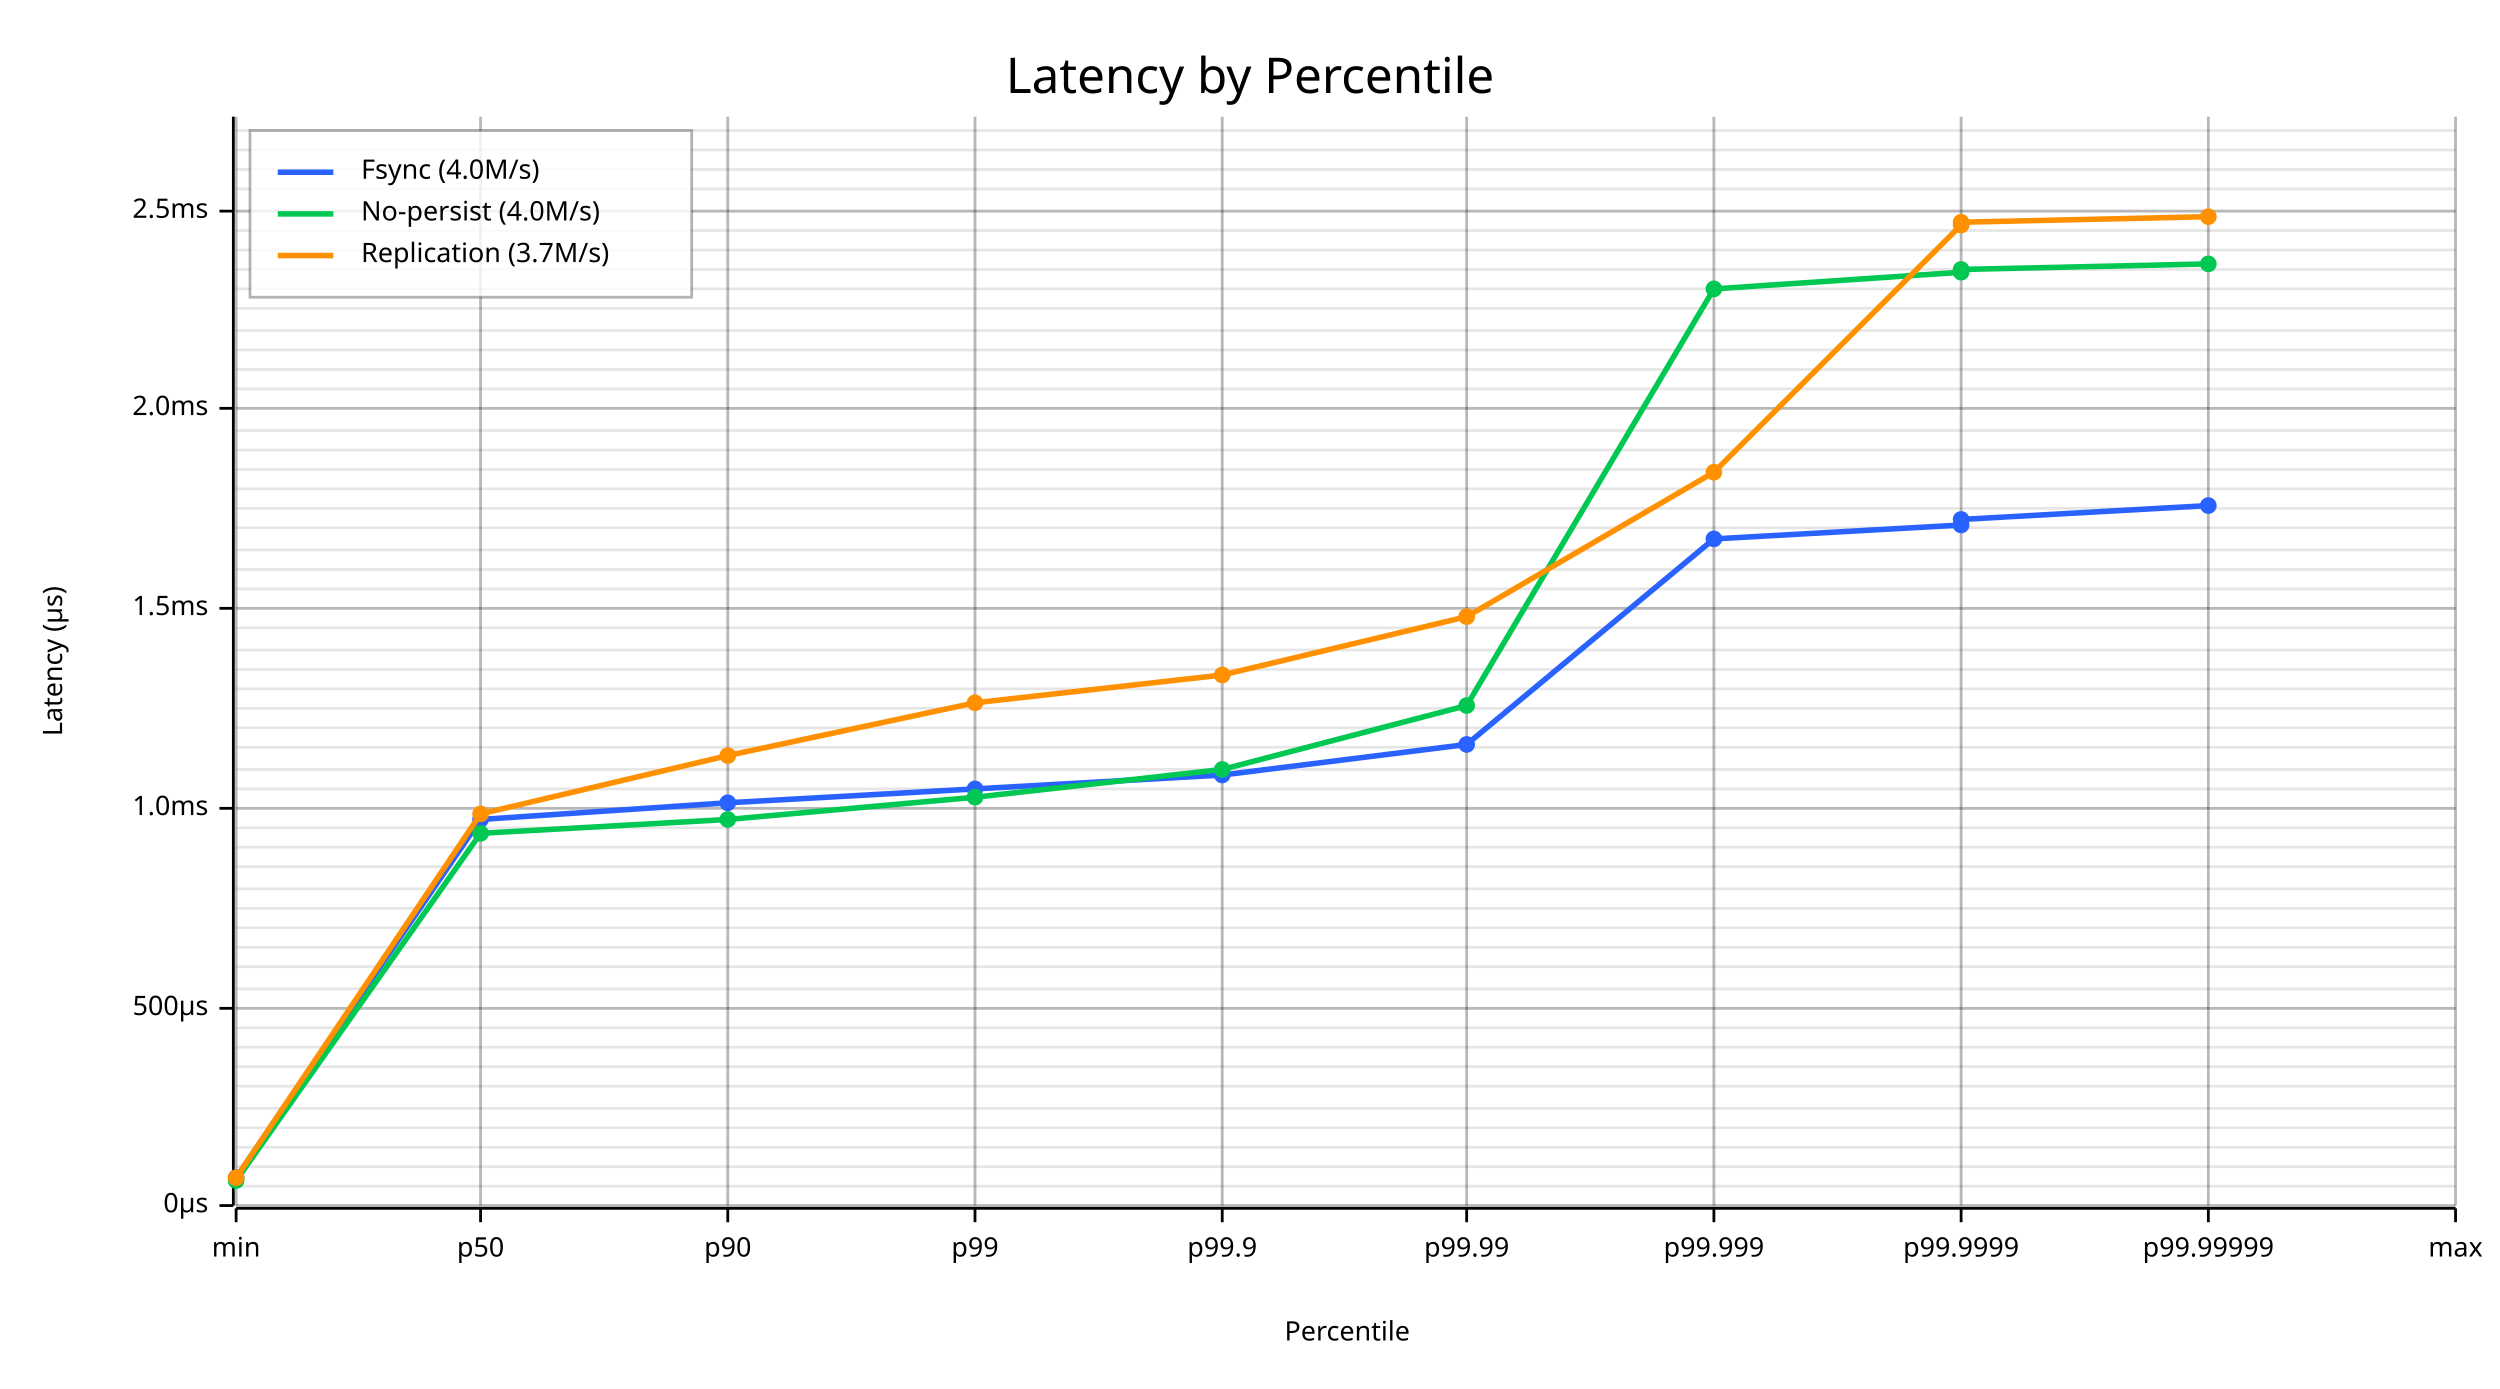
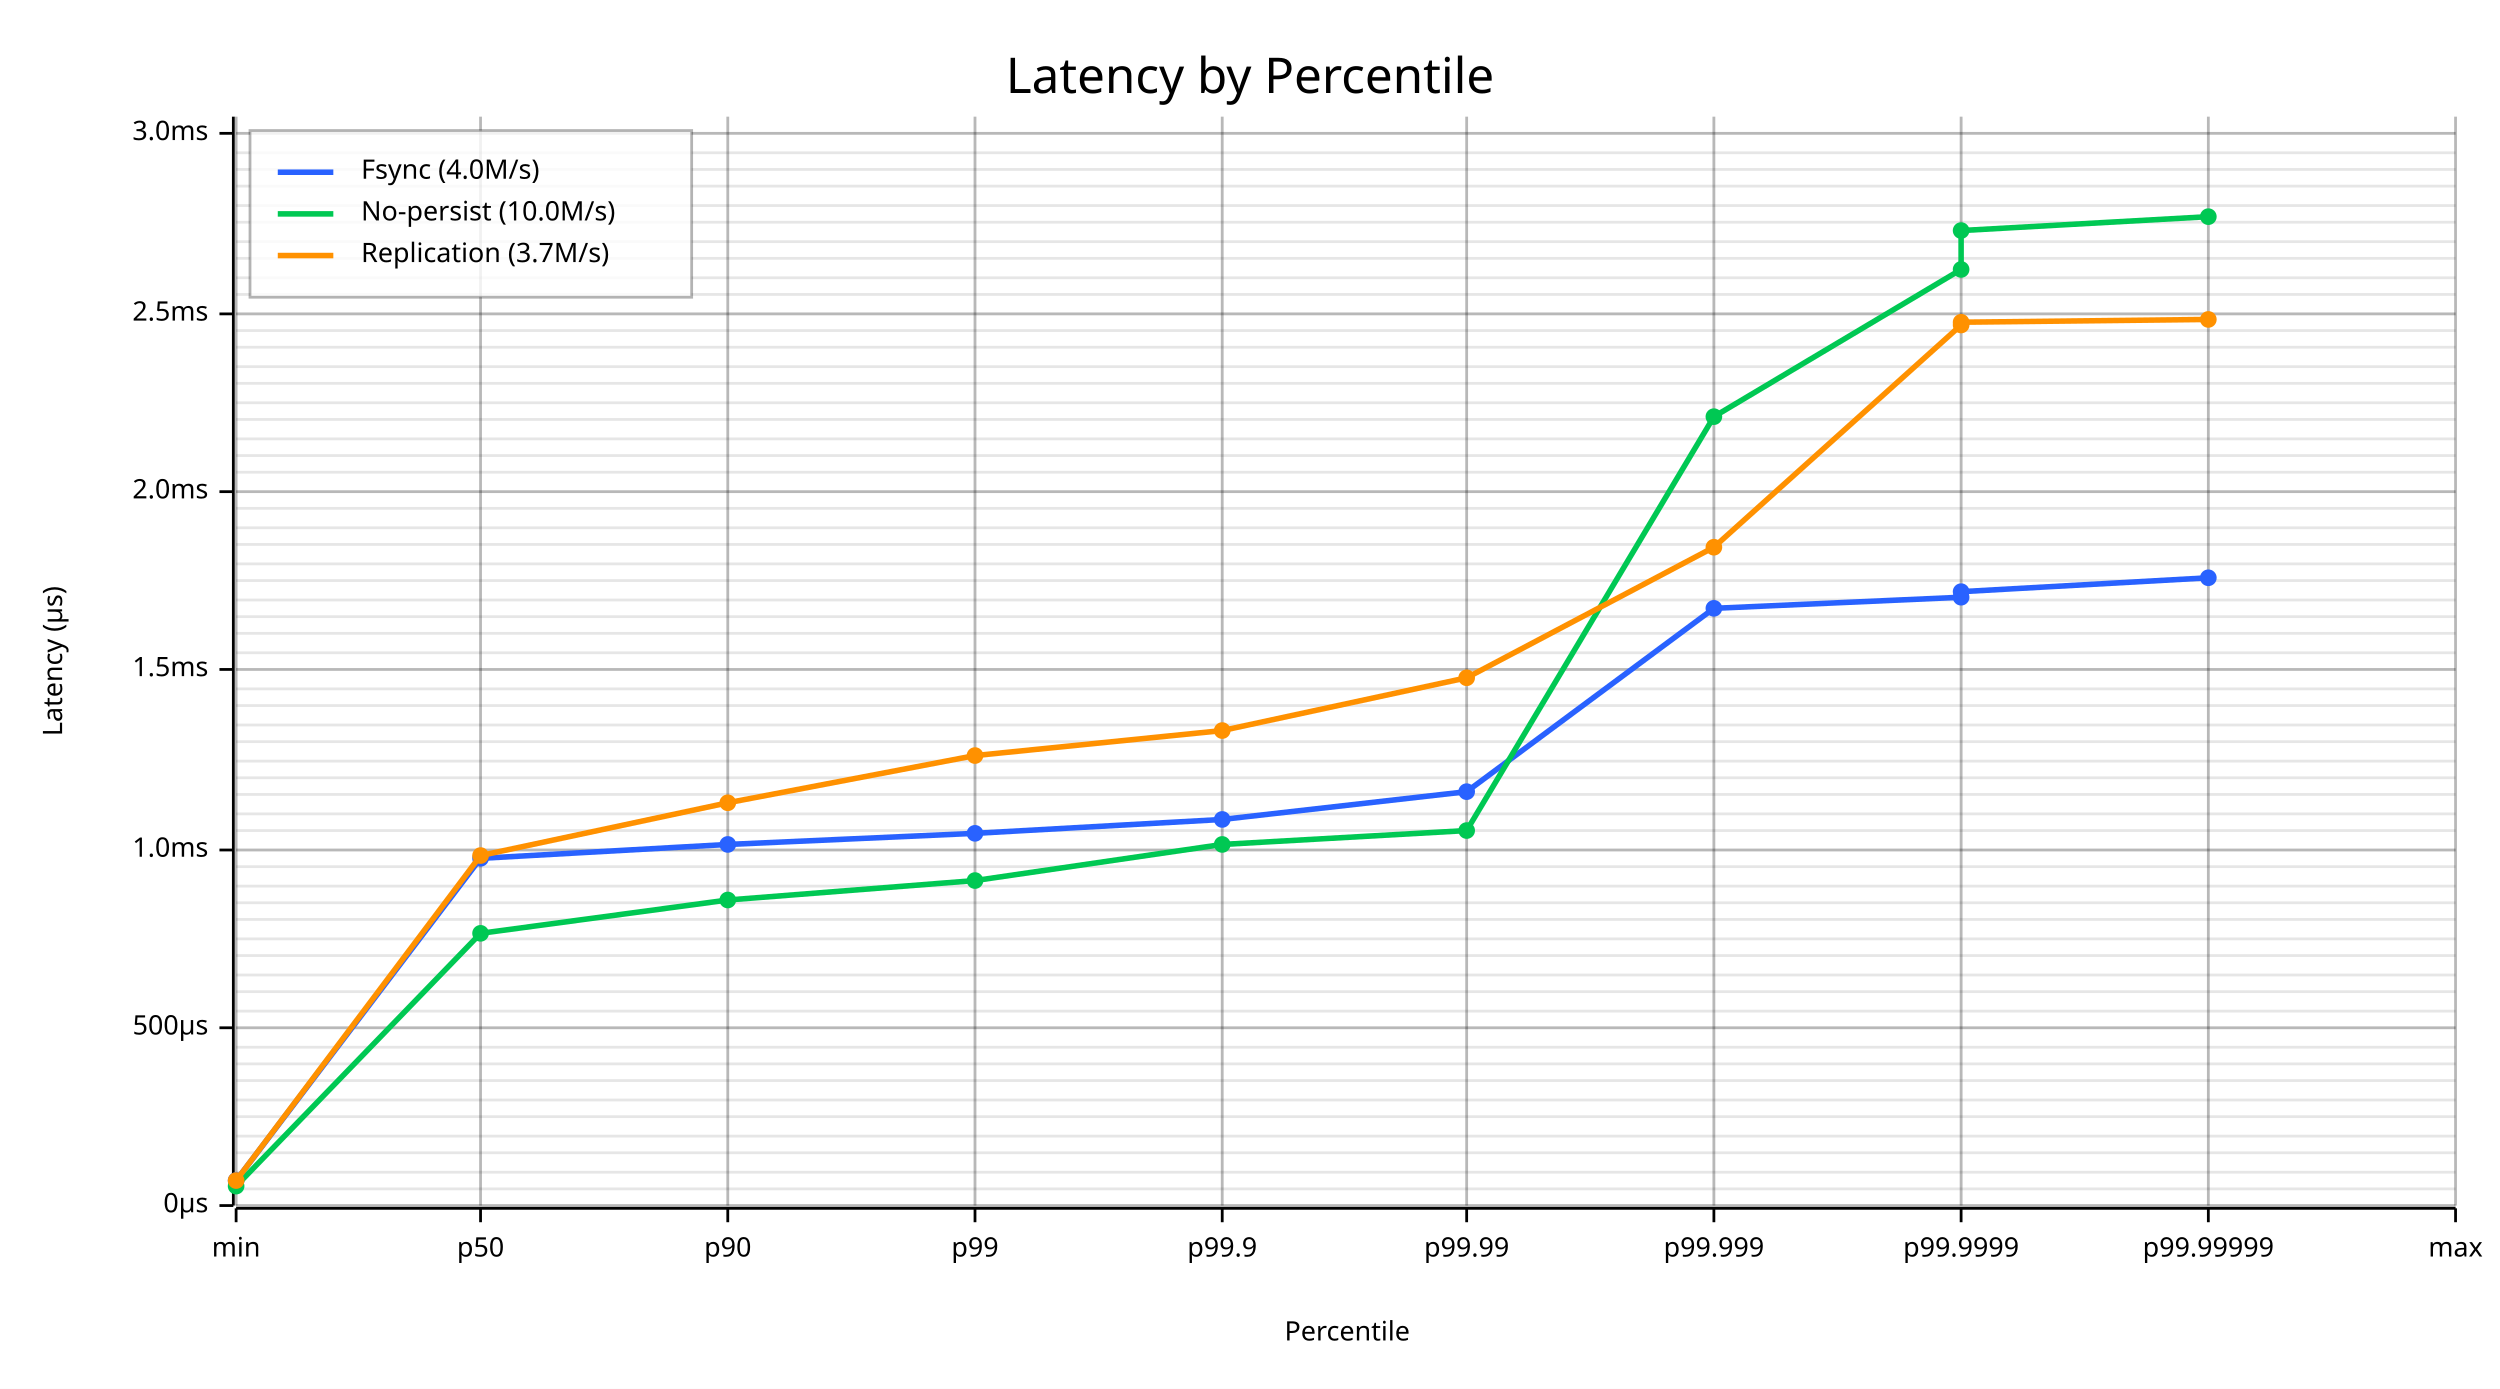
<svg xmlns="http://www.w3.org/2000/svg" width="900" height="500" viewBox="0 0 900 500">
  <rect x="0" y="0" width="900" height="500" opacity="1" fill="#FFFFFF" stroke="none" />
  <text x="450" y="20" dy="0.76em" text-anchor="middle" font-family="sans-serif" font-size="17.742" opacity="1" fill="#000000">
Latency by Percentile
</text>
  <line opacity="0.1" stroke="#000000" stroke-width="1" x1="85" y1="434" x2="85" y2="42" />
  <line opacity="0.1" stroke="#000000" stroke-width="1" x1="173" y1="434" x2="173" y2="42" />
  <line opacity="0.1" stroke="#000000" stroke-width="1" x1="262" y1="434" x2="262" y2="42" />
  <line opacity="0.1" stroke="#000000" stroke-width="1" x1="351" y1="434" x2="351" y2="42" />
  <line opacity="0.1" stroke="#000000" stroke-width="1" x1="440" y1="434" x2="440" y2="42" />
  <line opacity="0.1" stroke="#000000" stroke-width="1" x1="528" y1="434" x2="528" y2="42" />
  <line opacity="0.1" stroke="#000000" stroke-width="1" x1="617" y1="434" x2="617" y2="42" />
  <line opacity="0.1" stroke="#000000" stroke-width="1" x1="706" y1="434" x2="706" y2="42" />
  <line opacity="0.1" stroke="#000000" stroke-width="1" x1="795" y1="434" x2="795" y2="42" />
  <line opacity="0.1" stroke="#000000" stroke-width="1" x1="884" y1="434" x2="884" y2="42" />
  <line opacity="0.1" stroke="#000000" stroke-width="1" x1="85" y1="434" x2="884" y2="434" />
-   <line opacity="0.1" stroke="#000000" stroke-width="1" x1="85" y1="427" x2="884" y2="427" />
-   <line opacity="0.1" stroke="#000000" stroke-width="1" x1="85" y1="420" x2="884" y2="420" />
-   <line opacity="0.1" stroke="#000000" stroke-width="1" x1="85" y1="413" x2="884" y2="413" />
-   <line opacity="0.1" stroke="#000000" stroke-width="1" x1="85" y1="406" x2="884" y2="406" />
-   <line opacity="0.1" stroke="#000000" stroke-width="1" x1="85" y1="399" x2="884" y2="399" />
-   <line opacity="0.1" stroke="#000000" stroke-width="1" x1="85" y1="391" x2="884" y2="391" />
-   <line opacity="0.1" stroke="#000000" stroke-width="1" x1="85" y1="384" x2="884" y2="384" />
+   <line opacity="0.1" stroke="#000000" stroke-width="1" x1="85" y1="428" x2="884" y2="428" />
+   <line opacity="0.1" stroke="#000000" stroke-width="1" x1="85" y1="422" x2="884" y2="422" />
+   <line opacity="0.1" stroke="#000000" stroke-width="1" x1="85" y1="415" x2="884" y2="415" />
+   <line opacity="0.1" stroke="#000000" stroke-width="1" x1="85" y1="409" x2="884" y2="409" />
+   <line opacity="0.1" stroke="#000000" stroke-width="1" x1="85" y1="402" x2="884" y2="402" />
+   <line opacity="0.1" stroke="#000000" stroke-width="1" x1="85" y1="396" x2="884" y2="396" />
+   <line opacity="0.1" stroke="#000000" stroke-width="1" x1="85" y1="389" x2="884" y2="389" />
+   <line opacity="0.1" stroke="#000000" stroke-width="1" x1="85" y1="383" x2="884" y2="383" />
  <line opacity="0.1" stroke="#000000" stroke-width="1" x1="85" y1="377" x2="884" y2="377" />
  <line opacity="0.1" stroke="#000000" stroke-width="1" x1="85" y1="370" x2="884" y2="370" />
-   <line opacity="0.1" stroke="#000000" stroke-width="1" x1="85" y1="363" x2="884" y2="363" />
-   <line opacity="0.1" stroke="#000000" stroke-width="1" x1="85" y1="356" x2="884" y2="356" />
-   <line opacity="0.1" stroke="#000000" stroke-width="1" x1="85" y1="348" x2="884" y2="348" />
-   <line opacity="0.1" stroke="#000000" stroke-width="1" x1="85" y1="341" x2="884" y2="341" />
-   <line opacity="0.1" stroke="#000000" stroke-width="1" x1="85" y1="334" x2="884" y2="334" />
-   <line opacity="0.1" stroke="#000000" stroke-width="1" x1="85" y1="327" x2="884" y2="327" />
-   <line opacity="0.1" stroke="#000000" stroke-width="1" x1="85" y1="320" x2="884" y2="320" />
+   <line opacity="0.1" stroke="#000000" stroke-width="1" x1="85" y1="364" x2="884" y2="364" />
+   <line opacity="0.1" stroke="#000000" stroke-width="1" x1="85" y1="357" x2="884" y2="357" />
+   <line opacity="0.1" stroke="#000000" stroke-width="1" x1="85" y1="351" x2="884" y2="351" />
+   <line opacity="0.1" stroke="#000000" stroke-width="1" x1="85" y1="344" x2="884" y2="344" />
+   <line opacity="0.1" stroke="#000000" stroke-width="1" x1="85" y1="338" x2="884" y2="338" />
+   <line opacity="0.1" stroke="#000000" stroke-width="1" x1="85" y1="331" x2="884" y2="331" />
+   <line opacity="0.1" stroke="#000000" stroke-width="1" x1="85" y1="325" x2="884" y2="325" />
+   <line opacity="0.1" stroke="#000000" stroke-width="1" x1="85" y1="319" x2="884" y2="319" />
  <line opacity="0.1" stroke="#000000" stroke-width="1" x1="85" y1="312" x2="884" y2="312" />
-   <line opacity="0.1" stroke="#000000" stroke-width="1" x1="85" y1="305" x2="884" y2="305" />
-   <line opacity="0.1" stroke="#000000" stroke-width="1" x1="85" y1="298" x2="884" y2="298" />
-   <line opacity="0.1" stroke="#000000" stroke-width="1" x1="85" y1="291" x2="884" y2="291" />
-   <line opacity="0.1" stroke="#000000" stroke-width="1" x1="85" y1="284" x2="884" y2="284" />
-   <line opacity="0.1" stroke="#000000" stroke-width="1" x1="85" y1="277" x2="884" y2="277" />
-   <line opacity="0.1" stroke="#000000" stroke-width="1" x1="85" y1="269" x2="884" y2="269" />
-   <line opacity="0.1" stroke="#000000" stroke-width="1" x1="85" y1="262" x2="884" y2="262" />
-   <line opacity="0.1" stroke="#000000" stroke-width="1" x1="85" y1="255" x2="884" y2="255" />
+   <line opacity="0.1" stroke="#000000" stroke-width="1" x1="85" y1="306" x2="884" y2="306" />
+   <line opacity="0.1" stroke="#000000" stroke-width="1" x1="85" y1="299" x2="884" y2="299" />
+   <line opacity="0.1" stroke="#000000" stroke-width="1" x1="85" y1="293" x2="884" y2="293" />
+   <line opacity="0.1" stroke="#000000" stroke-width="1" x1="85" y1="286" x2="884" y2="286" />
+   <line opacity="0.1" stroke="#000000" stroke-width="1" x1="85" y1="280" x2="884" y2="280" />
+   <line opacity="0.1" stroke="#000000" stroke-width="1" x1="85" y1="274" x2="884" y2="274" />
+   <line opacity="0.1" stroke="#000000" stroke-width="1" x1="85" y1="267" x2="884" y2="267" />
+   <line opacity="0.1" stroke="#000000" stroke-width="1" x1="85" y1="261" x2="884" y2="261" />
+   <line opacity="0.1" stroke="#000000" stroke-width="1" x1="85" y1="254" x2="884" y2="254" />
  <line opacity="0.1" stroke="#000000" stroke-width="1" x1="85" y1="248" x2="884" y2="248" />
  <line opacity="0.1" stroke="#000000" stroke-width="1" x1="85" y1="241" x2="884" y2="241" />
-   <line opacity="0.1" stroke="#000000" stroke-width="1" x1="85" y1="234" x2="884" y2="234" />
-   <line opacity="0.1" stroke="#000000" stroke-width="1" x1="85" y1="226" x2="884" y2="226" />
-   <line opacity="0.1" stroke="#000000" stroke-width="1" x1="85" y1="219" x2="884" y2="219" />
-   <line opacity="0.1" stroke="#000000" stroke-width="1" x1="85" y1="212" x2="884" y2="212" />
-   <line opacity="0.1" stroke="#000000" stroke-width="1" x1="85" y1="205" x2="884" y2="205" />
-   <line opacity="0.1" stroke="#000000" stroke-width="1" x1="85" y1="198" x2="884" y2="198" />
+   <line opacity="0.1" stroke="#000000" stroke-width="1" x1="85" y1="235" x2="884" y2="235" />
+   <line opacity="0.1" stroke="#000000" stroke-width="1" x1="85" y1="228" x2="884" y2="228" />
+   <line opacity="0.1" stroke="#000000" stroke-width="1" x1="85" y1="222" x2="884" y2="222" />
+   <line opacity="0.1" stroke="#000000" stroke-width="1" x1="85" y1="216" x2="884" y2="216" />
+   <line opacity="0.1" stroke="#000000" stroke-width="1" x1="85" y1="209" x2="884" y2="209" />
+   <line opacity="0.1" stroke="#000000" stroke-width="1" x1="85" y1="203" x2="884" y2="203" />
+   <line opacity="0.1" stroke="#000000" stroke-width="1" x1="85" y1="196" x2="884" y2="196" />
  <line opacity="0.1" stroke="#000000" stroke-width="1" x1="85" y1="190" x2="884" y2="190" />
  <line opacity="0.1" stroke="#000000" stroke-width="1" x1="85" y1="183" x2="884" y2="183" />
-   <line opacity="0.1" stroke="#000000" stroke-width="1" x1="85" y1="176" x2="884" y2="176" />
-   <line opacity="0.1" stroke="#000000" stroke-width="1" x1="85" y1="169" x2="884" y2="169" />
-   <line opacity="0.1" stroke="#000000" stroke-width="1" x1="85" y1="162" x2="884" y2="162" />
-   <line opacity="0.1" stroke="#000000" stroke-width="1" x1="85" y1="155" x2="884" y2="155" />
-   <line opacity="0.1" stroke="#000000" stroke-width="1" x1="85" y1="147" x2="884" y2="147" />
-   <line opacity="0.1" stroke="#000000" stroke-width="1" x1="85" y1="140" x2="884" y2="140" />
-   <line opacity="0.1" stroke="#000000" stroke-width="1" x1="85" y1="133" x2="884" y2="133" />
-   <line opacity="0.1" stroke="#000000" stroke-width="1" x1="85" y1="126" x2="884" y2="126" />
+   <line opacity="0.1" stroke="#000000" stroke-width="1" x1="85" y1="177" x2="884" y2="177" />
+   <line opacity="0.1" stroke="#000000" stroke-width="1" x1="85" y1="170" x2="884" y2="170" />
+   <line opacity="0.1" stroke="#000000" stroke-width="1" x1="85" y1="164" x2="884" y2="164" />
+   <line opacity="0.1" stroke="#000000" stroke-width="1" x1="85" y1="158" x2="884" y2="158" />
+   <line opacity="0.1" stroke="#000000" stroke-width="1" x1="85" y1="151" x2="884" y2="151" />
+   <line opacity="0.1" stroke="#000000" stroke-width="1" x1="85" y1="145" x2="884" y2="145" />
+   <line opacity="0.1" stroke="#000000" stroke-width="1" x1="85" y1="138" x2="884" y2="138" />
+   <line opacity="0.1" stroke="#000000" stroke-width="1" x1="85" y1="132" x2="884" y2="132" />
+   <line opacity="0.1" stroke="#000000" stroke-width="1" x1="85" y1="125" x2="884" y2="125" />
  <line opacity="0.1" stroke="#000000" stroke-width="1" x1="85" y1="119" x2="884" y2="119" />
-   <line opacity="0.1" stroke="#000000" stroke-width="1" x1="85" y1="111" x2="884" y2="111" />
-   <line opacity="0.1" stroke="#000000" stroke-width="1" x1="85" y1="104" x2="884" y2="104" />
-   <line opacity="0.1" stroke="#000000" stroke-width="1" x1="85" y1="97" x2="884" y2="97" />
-   <line opacity="0.1" stroke="#000000" stroke-width="1" x1="85" y1="90" x2="884" y2="90" />
-   <line opacity="0.1" stroke="#000000" stroke-width="1" x1="85" y1="83" x2="884" y2="83" />
-   <line opacity="0.1" stroke="#000000" stroke-width="1" x1="85" y1="76" x2="884" y2="76" />
-   <line opacity="0.1" stroke="#000000" stroke-width="1" x1="85" y1="68" x2="884" y2="68" />
+   <line opacity="0.1" stroke="#000000" stroke-width="1" x1="85" y1="113" x2="884" y2="113" />
+   <line opacity="0.1" stroke="#000000" stroke-width="1" x1="85" y1="106" x2="884" y2="106" />
+   <line opacity="0.1" stroke="#000000" stroke-width="1" x1="85" y1="100" x2="884" y2="100" />
+   <line opacity="0.1" stroke="#000000" stroke-width="1" x1="85" y1="93" x2="884" y2="93" />
+   <line opacity="0.1" stroke="#000000" stroke-width="1" x1="85" y1="87" x2="884" y2="87" />
+   <line opacity="0.1" stroke="#000000" stroke-width="1" x1="85" y1="80" x2="884" y2="80" />
+   <line opacity="0.1" stroke="#000000" stroke-width="1" x1="85" y1="74" x2="884" y2="74" />
+   <line opacity="0.1" stroke="#000000" stroke-width="1" x1="85" y1="67" x2="884" y2="67" />
  <line opacity="0.1" stroke="#000000" stroke-width="1" x1="85" y1="61" x2="884" y2="61" />
-   <line opacity="0.1" stroke="#000000" stroke-width="1" x1="85" y1="54" x2="884" y2="54" />
-   <line opacity="0.1" stroke="#000000" stroke-width="1" x1="85" y1="47" x2="884" y2="47" />
+   <line opacity="0.1" stroke="#000000" stroke-width="1" x1="85" y1="55" x2="884" y2="55" />
+   <line opacity="0.1" stroke="#000000" stroke-width="1" x1="85" y1="48" x2="884" y2="48" />
  <text x="15" y="238" dy="0.76em" text-anchor="middle" font-family="sans-serif" font-size="9.677" opacity="1" fill="#000000" transform="rotate(270, 15, 238)">
Latency (µs)
</text>
  <text x="485" y="485" dy="-0.5ex" text-anchor="middle" font-family="sans-serif" font-size="9.677" opacity="1" fill="#000000">
Percentile
</text>
  <line opacity="0.2" stroke="#000000" stroke-width="1" x1="85" y1="434" x2="85" y2="42" />
  <line opacity="0.2" stroke="#000000" stroke-width="1" x1="173" y1="434" x2="173" y2="42" />
  <line opacity="0.2" stroke="#000000" stroke-width="1" x1="262" y1="434" x2="262" y2="42" />
  <line opacity="0.2" stroke="#000000" stroke-width="1" x1="351" y1="434" x2="351" y2="42" />
  <line opacity="0.2" stroke="#000000" stroke-width="1" x1="440" y1="434" x2="440" y2="42" />
  <line opacity="0.2" stroke="#000000" stroke-width="1" x1="528" y1="434" x2="528" y2="42" />
  <line opacity="0.2" stroke="#000000" stroke-width="1" x1="617" y1="434" x2="617" y2="42" />
  <line opacity="0.2" stroke="#000000" stroke-width="1" x1="706" y1="434" x2="706" y2="42" />
  <line opacity="0.2" stroke="#000000" stroke-width="1" x1="795" y1="434" x2="795" y2="42" />
  <line opacity="0.2" stroke="#000000" stroke-width="1" x1="884" y1="434" x2="884" y2="42" />
  <line opacity="0.2" stroke="#000000" stroke-width="1" x1="85" y1="434" x2="884" y2="434" />
-   <line opacity="0.2" stroke="#000000" stroke-width="1" x1="85" y1="363" x2="884" y2="363" />
-   <line opacity="0.2" stroke="#000000" stroke-width="1" x1="85" y1="291" x2="884" y2="291" />
-   <line opacity="0.2" stroke="#000000" stroke-width="1" x1="85" y1="219" x2="884" y2="219" />
-   <line opacity="0.2" stroke="#000000" stroke-width="1" x1="85" y1="147" x2="884" y2="147" />
-   <line opacity="0.2" stroke="#000000" stroke-width="1" x1="85" y1="76" x2="884" y2="76" />
+   <line opacity="0.2" stroke="#000000" stroke-width="1" x1="85" y1="370" x2="884" y2="370" />
+   <line opacity="0.2" stroke="#000000" stroke-width="1" x1="85" y1="306" x2="884" y2="306" />
+   <line opacity="0.2" stroke="#000000" stroke-width="1" x1="85" y1="241" x2="884" y2="241" />
+   <line opacity="0.2" stroke="#000000" stroke-width="1" x1="85" y1="177" x2="884" y2="177" />
+   <line opacity="0.2" stroke="#000000" stroke-width="1" x1="85" y1="113" x2="884" y2="113" />
+   <line opacity="0.2" stroke="#000000" stroke-width="1" x1="85" y1="48" x2="884" y2="48" />
  <polyline fill="none" opacity="1" stroke="#000000" stroke-width="1" points="84,42 84,434 " />
  <text x="75" y="434" dy="0.5ex" text-anchor="end" font-family="sans-serif" font-size="9.677" opacity="1" fill="#000000">
0µs
</text>
  <polyline fill="none" opacity="1" stroke="#000000" stroke-width="1" points="79,434 84,434 " />
-   <text x="75" y="363" dy="0.5ex" text-anchor="end" font-family="sans-serif" font-size="9.677" opacity="1" fill="#000000">
+   <text x="75" y="370" dy="0.5ex" text-anchor="end" font-family="sans-serif" font-size="9.677" opacity="1" fill="#000000">
500µs
</text>
-   <polyline fill="none" opacity="1" stroke="#000000" stroke-width="1" points="79,363 84,363 " />
-   <text x="75" y="291" dy="0.5ex" text-anchor="end" font-family="sans-serif" font-size="9.677" opacity="1" fill="#000000">
+   <polyline fill="none" opacity="1" stroke="#000000" stroke-width="1" points="79,370 84,370 " />
+   <text x="75" y="306" dy="0.5ex" text-anchor="end" font-family="sans-serif" font-size="9.677" opacity="1" fill="#000000">
1.0ms
</text>
-   <polyline fill="none" opacity="1" stroke="#000000" stroke-width="1" points="79,291 84,291 " />
-   <text x="75" y="219" dy="0.5ex" text-anchor="end" font-family="sans-serif" font-size="9.677" opacity="1" fill="#000000">
+   <polyline fill="none" opacity="1" stroke="#000000" stroke-width="1" points="79,306 84,306 " />
+   <text x="75" y="241" dy="0.5ex" text-anchor="end" font-family="sans-serif" font-size="9.677" opacity="1" fill="#000000">
1.5ms
</text>
-   <polyline fill="none" opacity="1" stroke="#000000" stroke-width="1" points="79,219 84,219 " />
-   <text x="75" y="147" dy="0.5ex" text-anchor="end" font-family="sans-serif" font-size="9.677" opacity="1" fill="#000000">
+   <polyline fill="none" opacity="1" stroke="#000000" stroke-width="1" points="79,241 84,241 " />
+   <text x="75" y="177" dy="0.5ex" text-anchor="end" font-family="sans-serif" font-size="9.677" opacity="1" fill="#000000">
2.0ms
</text>
-   <polyline fill="none" opacity="1" stroke="#000000" stroke-width="1" points="79,147 84,147 " />
-   <text x="75" y="76" dy="0.5ex" text-anchor="end" font-family="sans-serif" font-size="9.677" opacity="1" fill="#000000">
+   <polyline fill="none" opacity="1" stroke="#000000" stroke-width="1" points="79,177 84,177 " />
+   <text x="75" y="113" dy="0.5ex" text-anchor="end" font-family="sans-serif" font-size="9.677" opacity="1" fill="#000000">
2.5ms
</text>
-   <polyline fill="none" opacity="1" stroke="#000000" stroke-width="1" points="79,76 84,76 " />
+   <polyline fill="none" opacity="1" stroke="#000000" stroke-width="1" points="79,113 84,113 " />
+   <text x="75" y="48" dy="0.5ex" text-anchor="end" font-family="sans-serif" font-size="9.677" opacity="1" fill="#000000">
+ 3.0ms
+ </text>
+   <polyline fill="none" opacity="1" stroke="#000000" stroke-width="1" points="79,48 84,48 " />
  <polyline fill="none" opacity="1" stroke="#000000" stroke-width="1" points="85,435 884,435 " />
  <text x="85" y="445" dy="0.76em" text-anchor="middle" font-family="sans-serif" font-size="9.677" opacity="1" fill="#000000">
min
</text>
  <polyline fill="none" opacity="1" stroke="#000000" stroke-width="1" points="85,435 85,440 " />
  <text x="173" y="445" dy="0.76em" text-anchor="middle" font-family="sans-serif" font-size="9.677" opacity="1" fill="#000000">
p50
</text>
  <polyline fill="none" opacity="1" stroke="#000000" stroke-width="1" points="173,435 173,440 " />
  <text x="262" y="445" dy="0.76em" text-anchor="middle" font-family="sans-serif" font-size="9.677" opacity="1" fill="#000000">
p90
</text>
  <polyline fill="none" opacity="1" stroke="#000000" stroke-width="1" points="262,435 262,440 " />
  <text x="351" y="445" dy="0.76em" text-anchor="middle" font-family="sans-serif" font-size="9.677" opacity="1" fill="#000000">
p99
</text>
  <polyline fill="none" opacity="1" stroke="#000000" stroke-width="1" points="351,435 351,440 " />
  <text x="440" y="445" dy="0.76em" text-anchor="middle" font-family="sans-serif" font-size="9.677" opacity="1" fill="#000000">
p99.9
</text>
  <polyline fill="none" opacity="1" stroke="#000000" stroke-width="1" points="440,435 440,440 " />
  <text x="528" y="445" dy="0.76em" text-anchor="middle" font-family="sans-serif" font-size="9.677" opacity="1" fill="#000000">
p99.99
</text>
  <polyline fill="none" opacity="1" stroke="#000000" stroke-width="1" points="528,435 528,440 " />
  <text x="617" y="445" dy="0.76em" text-anchor="middle" font-family="sans-serif" font-size="9.677" opacity="1" fill="#000000">
p99.999
</text>
  <polyline fill="none" opacity="1" stroke="#000000" stroke-width="1" points="617,435 617,440 " />
  <text x="706" y="445" dy="0.76em" text-anchor="middle" font-family="sans-serif" font-size="9.677" opacity="1" fill="#000000">
p99.9999
</text>
  <polyline fill="none" opacity="1" stroke="#000000" stroke-width="1" points="706,435 706,440 " />
  <text x="795" y="445" dy="0.76em" text-anchor="middle" font-family="sans-serif" font-size="9.677" opacity="1" fill="#000000">
p99.99999
</text>
  <polyline fill="none" opacity="1" stroke="#000000" stroke-width="1" points="795,435 795,440 " />
  <text x="884" y="445" dy="0.76em" text-anchor="middle" font-family="sans-serif" font-size="9.677" opacity="1" fill="#000000">
max
</text>
  <polyline fill="none" opacity="1" stroke="#000000" stroke-width="1" points="884,435 884,440 " />
-   <polyline fill="none" opacity="1" stroke="#2962FF" stroke-width="2" points="85,424 173,295 262,289 351,284 440,279 528,268 617,194 706,189 706,187 795,182 " />
-   <circle cx="85" cy="424" r="3" opacity="1" fill="#2962FF" stroke="none" stroke-width="1" />
-   <circle cx="173" cy="295" r="3" opacity="1" fill="#2962FF" stroke="none" stroke-width="1" />
-   <circle cx="262" cy="289" r="3" opacity="1" fill="#2962FF" stroke="none" stroke-width="1" />
-   <circle cx="351" cy="284" r="3" opacity="1" fill="#2962FF" stroke="none" stroke-width="1" />
-   <circle cx="440" cy="279" r="3" opacity="1" fill="#2962FF" stroke="none" stroke-width="1" />
-   <circle cx="528" cy="268" r="3" opacity="1" fill="#2962FF" stroke="none" stroke-width="1" />
-   <circle cx="617" cy="194" r="3" opacity="1" fill="#2962FF" stroke="none" stroke-width="1" />
-   <circle cx="706" cy="189" r="3" opacity="1" fill="#2962FF" stroke="none" stroke-width="1" />
-   <circle cx="706" cy="187" r="3" opacity="1" fill="#2962FF" stroke="none" stroke-width="1" />
-   <circle cx="795" cy="182" r="3" opacity="1" fill="#2962FF" stroke="none" stroke-width="1" />
-   <polyline fill="none" opacity="1" stroke="#00C853" stroke-width="2" points="85,425 173,300 262,295 351,287 440,277 528,254 617,104 706,98 706,97 795,95 " />
-   <circle cx="85" cy="425" r="3" opacity="1" fill="#00C853" stroke="none" stroke-width="1" />
-   <circle cx="173" cy="300" r="3" opacity="1" fill="#00C853" stroke="none" stroke-width="1" />
-   <circle cx="262" cy="295" r="3" opacity="1" fill="#00C853" stroke="none" stroke-width="1" />
-   <circle cx="351" cy="287" r="3" opacity="1" fill="#00C853" stroke="none" stroke-width="1" />
-   <circle cx="440" cy="277" r="3" opacity="1" fill="#00C853" stroke="none" stroke-width="1" />
-   <circle cx="528" cy="254" r="3" opacity="1" fill="#00C853" stroke="none" stroke-width="1" />
-   <circle cx="617" cy="104" r="3" opacity="1" fill="#00C853" stroke="none" stroke-width="1" />
-   <circle cx="706" cy="98" r="3" opacity="1" fill="#00C853" stroke="none" stroke-width="1" />
+   <polyline fill="none" opacity="1" stroke="#2962FF" stroke-width="2" points="85,425 173,309 262,304 351,300 440,295 528,285 617,219 706,215 706,213 795,208 " />
+   <circle cx="85" cy="425" r="3" opacity="1" fill="#2962FF" stroke="none" stroke-width="1" />
+   <circle cx="173" cy="309" r="3" opacity="1" fill="#2962FF" stroke="none" stroke-width="1" />
+   <circle cx="262" cy="304" r="3" opacity="1" fill="#2962FF" stroke="none" stroke-width="1" />
+   <circle cx="351" cy="300" r="3" opacity="1" fill="#2962FF" stroke="none" stroke-width="1" />
+   <circle cx="440" cy="295" r="3" opacity="1" fill="#2962FF" stroke="none" stroke-width="1" />
+   <circle cx="528" cy="285" r="3" opacity="1" fill="#2962FF" stroke="none" stroke-width="1" />
+   <circle cx="617" cy="219" r="3" opacity="1" fill="#2962FF" stroke="none" stroke-width="1" />
+   <circle cx="706" cy="215" r="3" opacity="1" fill="#2962FF" stroke="none" stroke-width="1" />
+   <circle cx="706" cy="213" r="3" opacity="1" fill="#2962FF" stroke="none" stroke-width="1" />
+   <circle cx="795" cy="208" r="3" opacity="1" fill="#2962FF" stroke="none" stroke-width="1" />
+   <polyline fill="none" opacity="1" stroke="#00C853" stroke-width="2" points="85,427 173,336 262,324 351,317 440,304 528,299 617,150 706,97 706,83 795,78 " />
+   <circle cx="85" cy="427" r="3" opacity="1" fill="#00C853" stroke="none" stroke-width="1" />
+   <circle cx="173" cy="336" r="3" opacity="1" fill="#00C853" stroke="none" stroke-width="1" />
+   <circle cx="262" cy="324" r="3" opacity="1" fill="#00C853" stroke="none" stroke-width="1" />
+   <circle cx="351" cy="317" r="3" opacity="1" fill="#00C853" stroke="none" stroke-width="1" />
+   <circle cx="440" cy="304" r="3" opacity="1" fill="#00C853" stroke="none" stroke-width="1" />
+   <circle cx="528" cy="299" r="3" opacity="1" fill="#00C853" stroke="none" stroke-width="1" />
+   <circle cx="617" cy="150" r="3" opacity="1" fill="#00C853" stroke="none" stroke-width="1" />
  <circle cx="706" cy="97" r="3" opacity="1" fill="#00C853" stroke="none" stroke-width="1" />
-   <circle cx="795" cy="95" r="3" opacity="1" fill="#00C853" stroke="none" stroke-width="1" />
-   <polyline fill="none" opacity="1" stroke="#FF9100" stroke-width="2" points="85,424 173,293 262,272 351,253 440,243 528,222 617,170 706,81 706,80 795,78 " />
-   <circle cx="85" cy="424" r="3" opacity="1" fill="#FF9100" stroke="none" stroke-width="1" />
-   <circle cx="173" cy="293" r="3" opacity="1" fill="#FF9100" stroke="none" stroke-width="1" />
-   <circle cx="262" cy="272" r="3" opacity="1" fill="#FF9100" stroke="none" stroke-width="1" />
-   <circle cx="351" cy="253" r="3" opacity="1" fill="#FF9100" stroke="none" stroke-width="1" />
-   <circle cx="440" cy="243" r="3" opacity="1" fill="#FF9100" stroke="none" stroke-width="1" />
-   <circle cx="528" cy="222" r="3" opacity="1" fill="#FF9100" stroke="none" stroke-width="1" />
-   <circle cx="617" cy="170" r="3" opacity="1" fill="#FF9100" stroke="none" stroke-width="1" />
-   <circle cx="706" cy="81" r="3" opacity="1" fill="#FF9100" stroke="none" stroke-width="1" />
-   <circle cx="706" cy="80" r="3" opacity="1" fill="#FF9100" stroke="none" stroke-width="1" />
-   <circle cx="795" cy="78" r="3" opacity="1" fill="#FF9100" stroke="none" stroke-width="1" />
+   <circle cx="706" cy="83" r="3" opacity="1" fill="#00C853" stroke="none" stroke-width="1" />
+   <circle cx="795" cy="78" r="3" opacity="1" fill="#00C853" stroke="none" stroke-width="1" />
+   <polyline fill="none" opacity="1" stroke="#FF9100" stroke-width="2" points="85,425 173,308 262,289 351,272 440,263 528,244 617,197 706,117 706,116 795,115 " />
+   <circle cx="85" cy="425" r="3" opacity="1" fill="#FF9100" stroke="none" stroke-width="1" />
+   <circle cx="173" cy="308" r="3" opacity="1" fill="#FF9100" stroke="none" stroke-width="1" />
+   <circle cx="262" cy="289" r="3" opacity="1" fill="#FF9100" stroke="none" stroke-width="1" />
+   <circle cx="351" cy="272" r="3" opacity="1" fill="#FF9100" stroke="none" stroke-width="1" />
+   <circle cx="440" cy="263" r="3" opacity="1" fill="#FF9100" stroke="none" stroke-width="1" />
+   <circle cx="528" cy="244" r="3" opacity="1" fill="#FF9100" stroke="none" stroke-width="1" />
+   <circle cx="617" cy="197" r="3" opacity="1" fill="#FF9100" stroke="none" stroke-width="1" />
+   <circle cx="706" cy="117" r="3" opacity="1" fill="#FF9100" stroke="none" stroke-width="1" />
+   <circle cx="706" cy="116" r="3" opacity="1" fill="#FF9100" stroke="none" stroke-width="1" />
+   <circle cx="795" cy="115" r="3" opacity="1" fill="#FF9100" stroke="none" stroke-width="1" />
  <rect x="90" y="47" width="159" height="60" opacity="0.8" fill="#FFFFFF" stroke="none" />
  <rect x="90" y="47" width="159" height="60" opacity="0.3" fill="none" stroke="#000000" />
  <text x="130" y="57" dy="0.76em" text-anchor="start" font-family="sans-serif" font-size="9.677" opacity="1" fill="#000000">
Fsync (4.0M/s)
</text>
  <text x="130" y="72" dy="0.76em" text-anchor="start" font-family="sans-serif" font-size="9.677" opacity="1" fill="#000000">
- No-persist (4.0M/s)
+ No-persist (10.0M/s)
</text>
  <text x="130" y="87" dy="0.76em" text-anchor="start" font-family="sans-serif" font-size="9.677" opacity="1" fill="#000000">
Replication (3.7M/s)
</text>
  <polyline fill="none" opacity="1" stroke="#2962FF" stroke-width="2" points="100,62 120,62 " />
  <polyline fill="none" opacity="1" stroke="#00C853" stroke-width="2" points="100,77 120,77 " />
  <polyline fill="none" opacity="1" stroke="#FF9100" stroke-width="2" points="100,92 120,92 " />
</svg>
